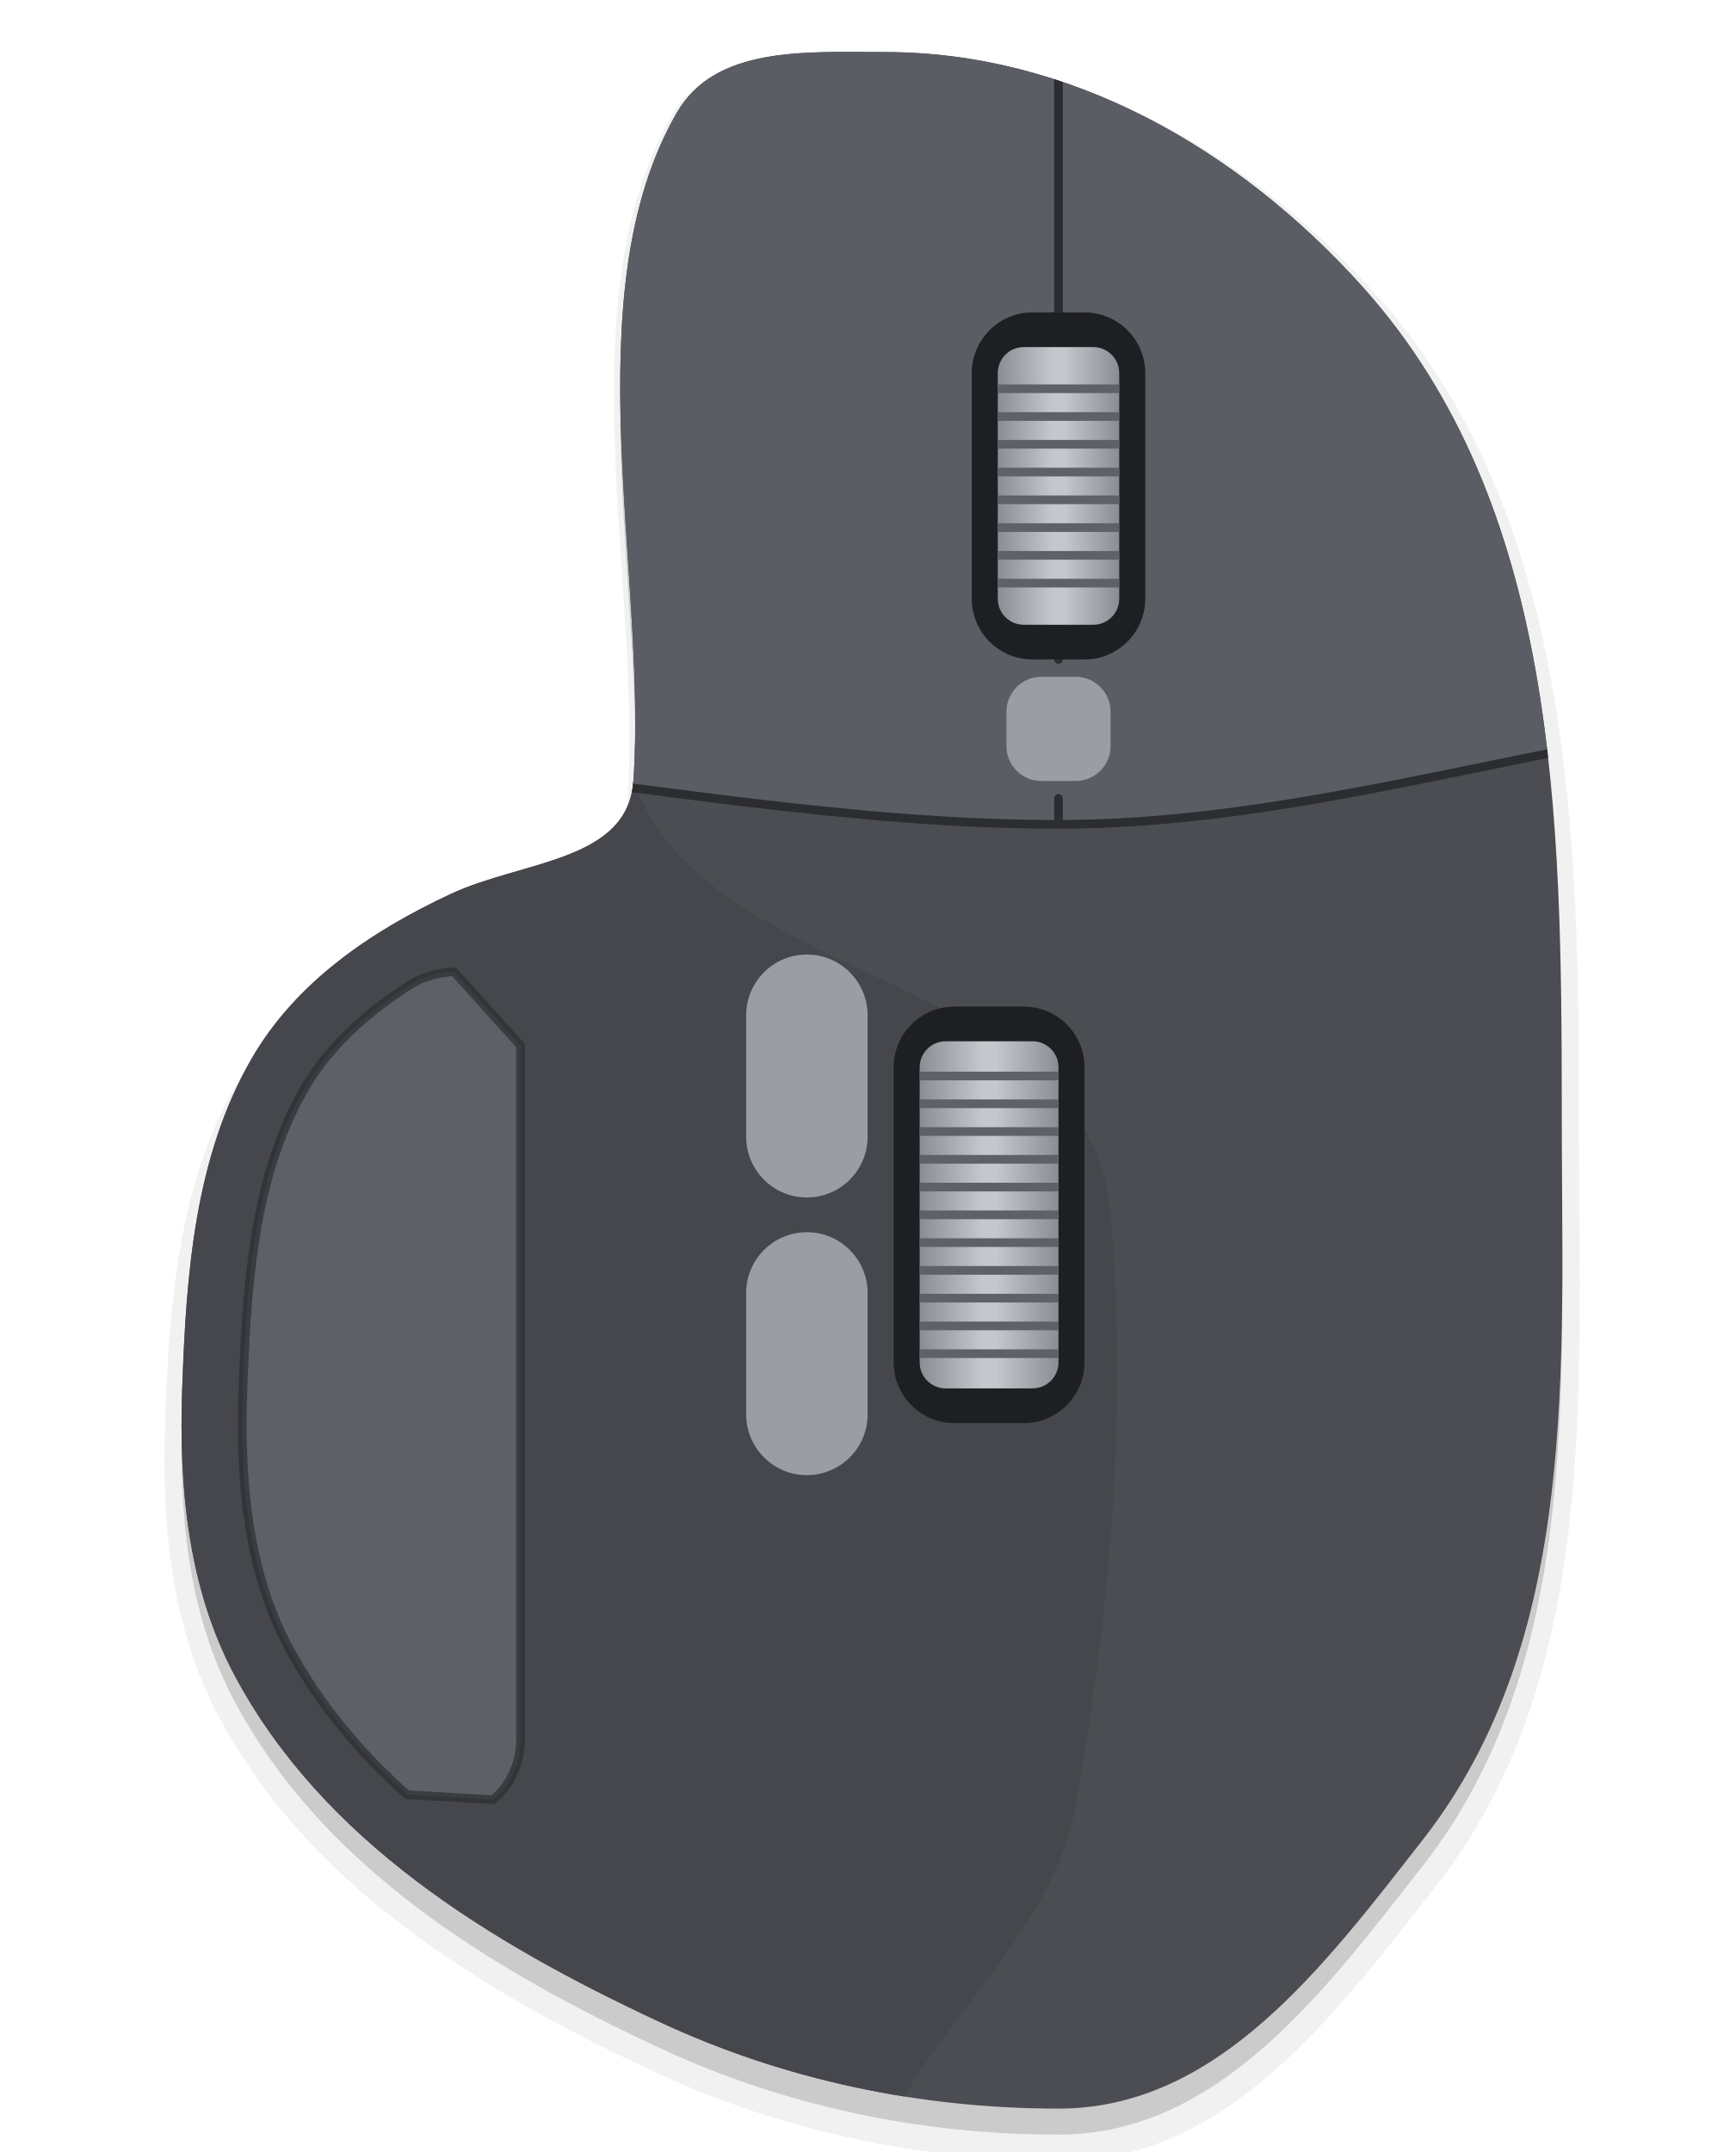
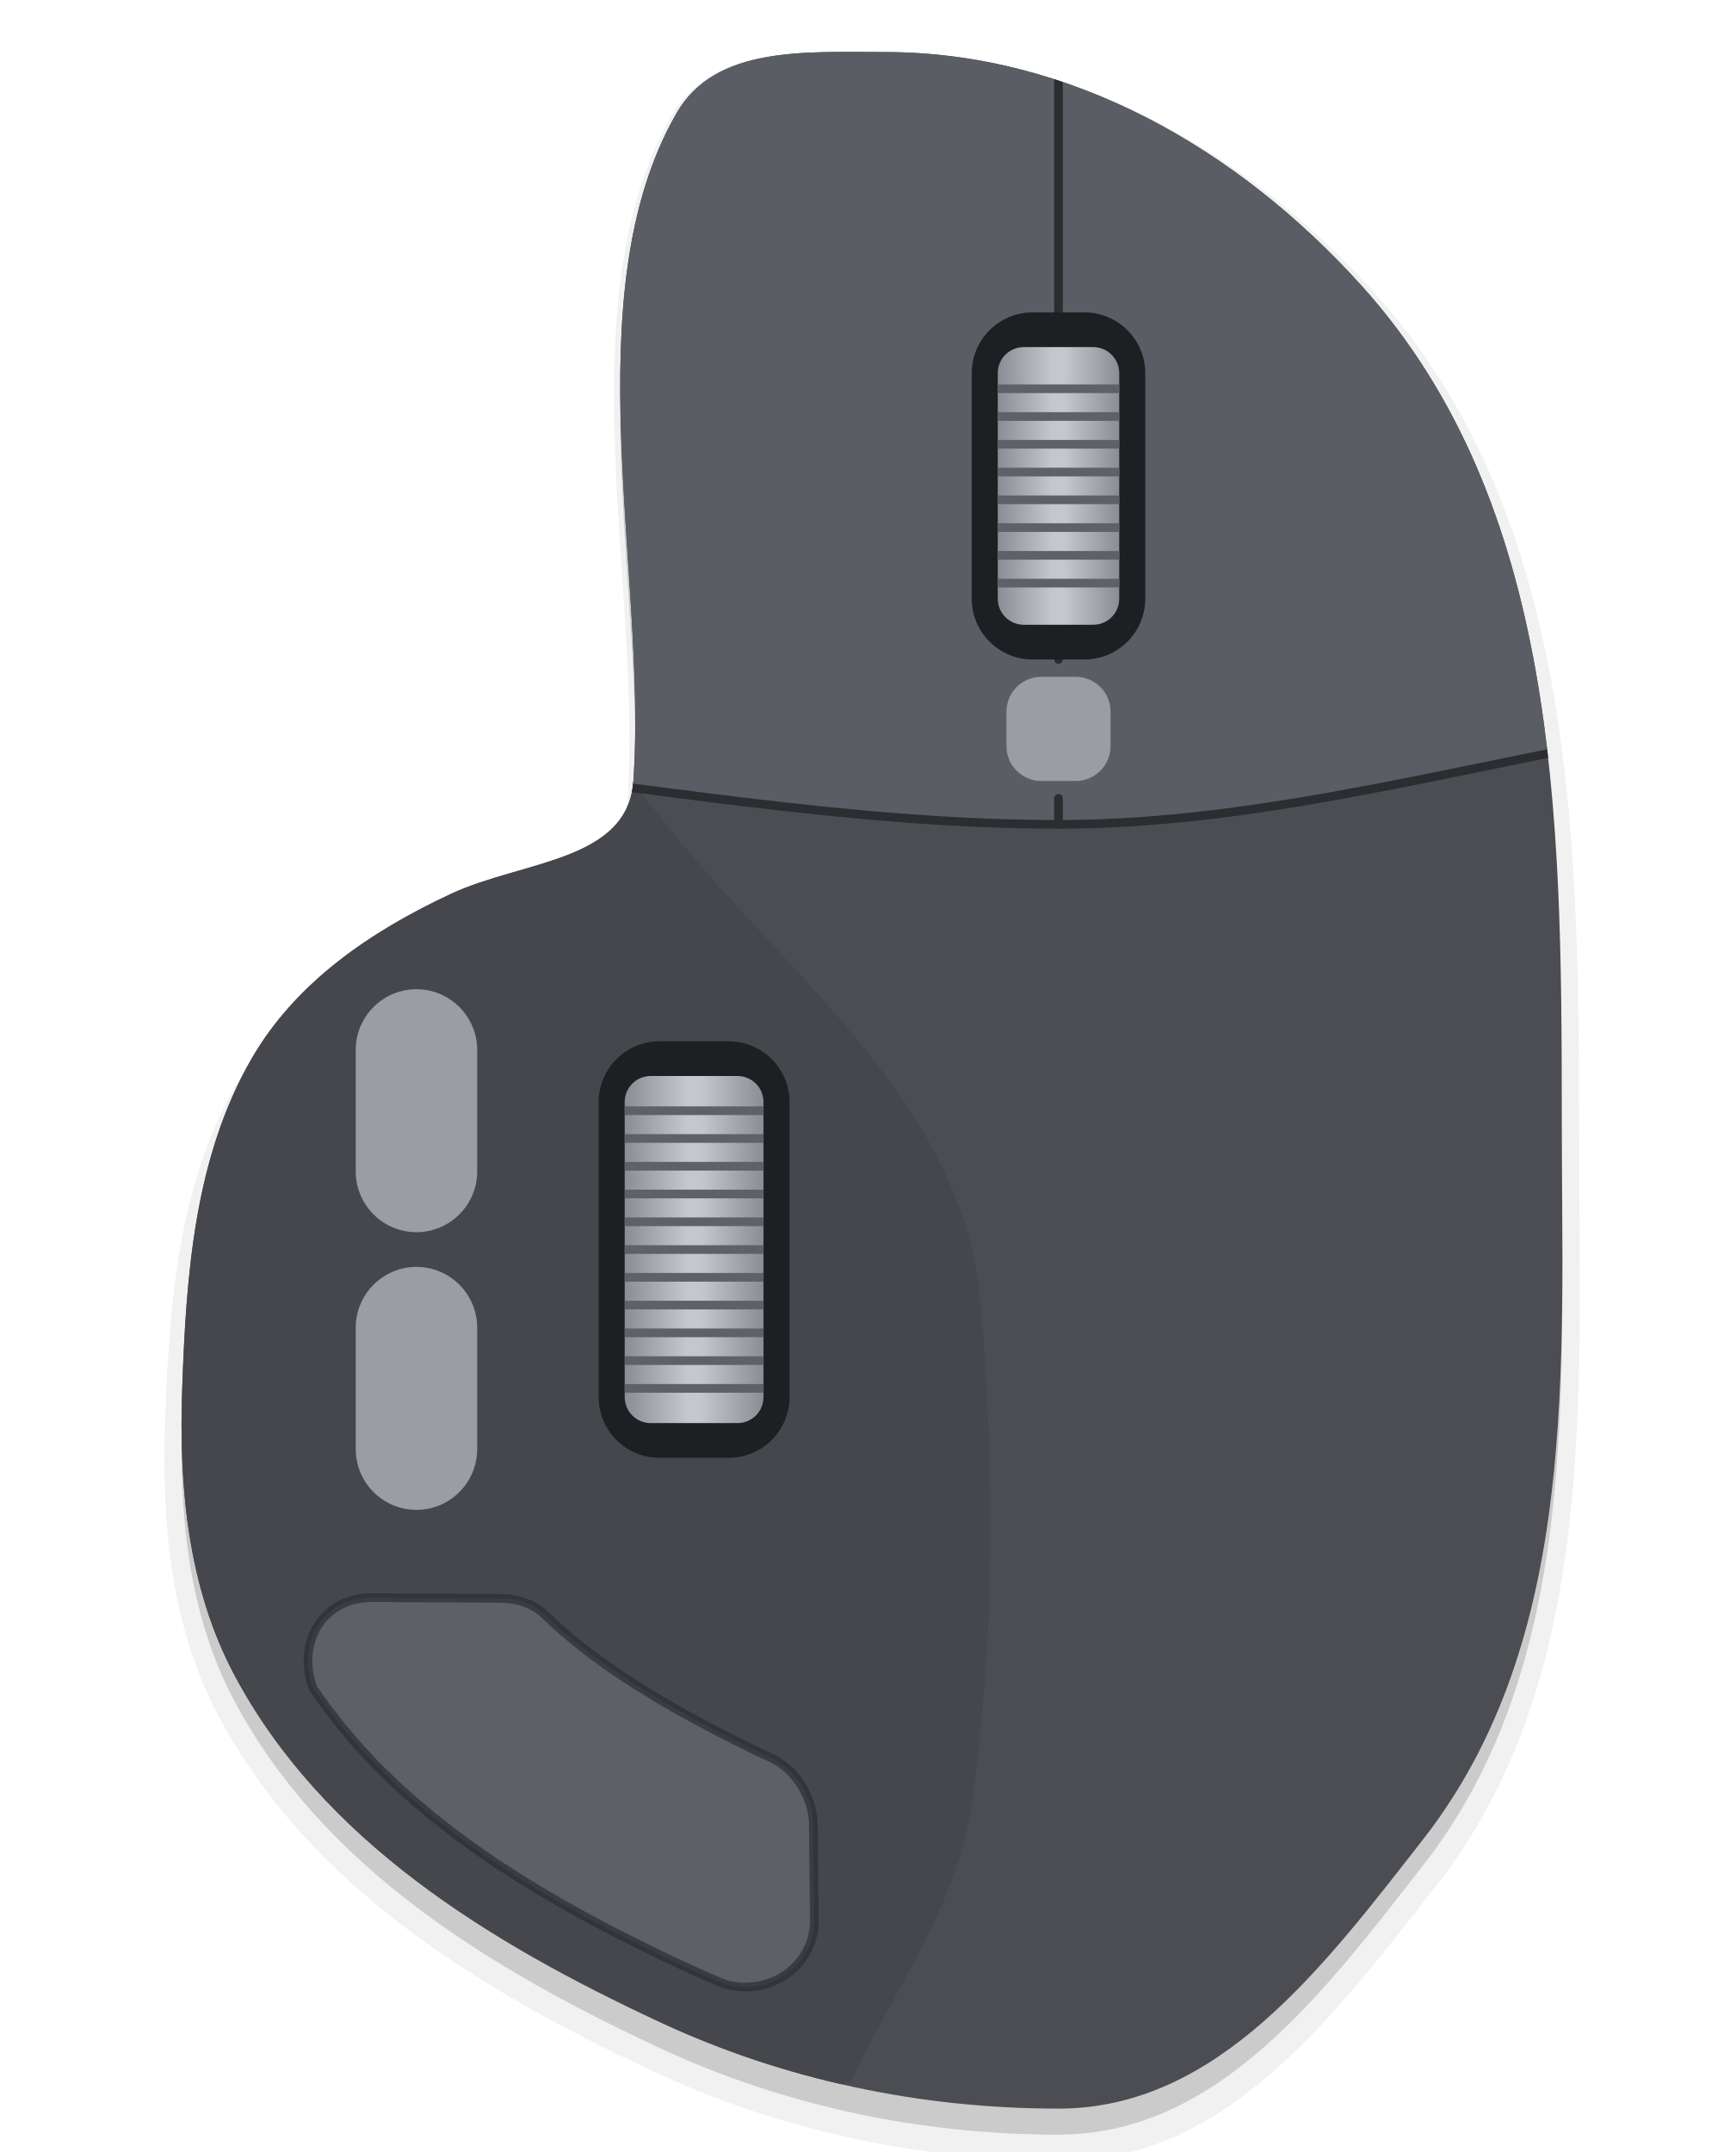
<svg xmlns="http://www.w3.org/2000/svg" width="100" height="124" viewBox="0 0 100 124">
  <defs>
    <clipPath id="body">
      <path d="M39 6.5C41.24 2.63 46.42 3 51 3C61.66 3 71.35 8.56 78.5 16.5C89.81 29.07 90 47.07 90 64C90 78.71 91.07 94.39 82 106C76.29 113.31 70.19 121.5 61 121.5C53.06 121.5 45.2 119.86 38 116.5C28.18 111.92 18.59 106.07 13.5 96.5C10.83 91.47 10.3 85.68 10.5 80C10.73 73.43 11.21 66.7 14.5 61C17.05 56.59 21.38 53.65 26 51.5C30.13 49.58 36.18 49.65 36.5 45C37.33 33.11 32.96 16.97 39 6.5Z" />
    </clipPath>
    <linearGradient id="roller" x1="0" y1="0" x2="1" y2="0">
      <stop offset="0" stop-color="#8A8D94" />
      <stop offset="0.45" stop-color="#C4C7CC" />
      <stop offset="0.55" stop-color="#C4C7CC" />
      <stop offset="1" stop-color="#8A8D94" />
    </linearGradient>
  </defs>
  <path d="M39 6.5C41.24 2.63 46.42 3 51 3C61.66 3 71.35 8.56 78.5 16.5C89.81 29.07 90 47.07 90 64C90 78.71 91.07 94.39 82 106C76.29 113.31 70.19 121.5 61 121.5C53.06 121.5 45.2 119.86 38 116.5C28.18 111.92 18.59 106.07 13.5 96.5C10.83 91.47 10.3 85.68 10.5 80C10.73 73.43 11.21 66.7 14.5 61C17.05 56.59 21.38 53.65 26 51.5C30.13 49.58 36.18 49.65 36.5 45C37.33 33.11 32.96 16.97 39 6.5Z" transform="translate(0 1.5)" fill="#000000" fill-opacity="0.16" />
  <path d="M39 6.5C41.24 2.63 46.42 3 51 3C61.66 3 71.35 8.56 78.5 16.5C89.81 29.07 90 47.07 90 64C90 78.71 91.07 94.39 82 106C76.29 113.31 70.19 121.5 61 121.5C53.06 121.5 45.2 119.86 38 116.5C28.18 111.92 18.59 106.07 13.5 96.5C10.83 91.47 10.3 85.68 10.5 80C10.73 73.43 11.21 66.7 14.5 61C17.05 56.59 21.38 53.65 26 51.5C30.13 49.58 36.18 49.65 36.5 45C37.33 33.11 32.96 16.97 39 6.5Z" transform="translate(50 63) scale(1.025) translate(-50 -61.5)" fill="#000000" fill-opacity="0.056" />
  <path d="M39 6.5C41.24 2.63 46.42 3 51 3C61.66 3 71.35 8.56 78.5 16.5C89.81 29.07 90 47.07 90 64C90 78.71 91.07 94.39 82 106C76.29 113.31 70.19 121.5 61 121.5C53.06 121.5 45.2 119.86 38 116.5C28.18 111.92 18.59 106.07 13.5 96.5C10.83 91.47 10.3 85.68 10.5 80C10.73 73.43 11.21 66.7 14.5 61C17.05 56.59 21.38 53.65 26 51.5C30.13 49.58 36.18 49.65 36.5 45C37.33 33.11 32.96 16.97 39 6.5Z" fill="#4B4D52" />
  <g clip-path="url(#body)">
-     <path d="M36.5 45C40.96 57.25 62.75 55.7 64 70C64.99 81.36 63.98 92.77 62 104C60.84 110.61 55.33 115.24 52 121L-10 130L-10 30Z" fill="#45474C" />
+     <path d="M36.5 45C43.56 55.08 55.41 62.55 56.5 75C57.35 84.66 57.35 94.39 56 104C55.18 109.83 51.48 114.69 49 120L-10 130L-10 30Z" fill="#45474C" />
    <path d="M-10 -10L110 -10L110 42L97 42C84.98 43.9 73.18 47.5 61 47.5C48.93 47.5 37 45.26 25 44L-10 44Z" fill="#5A5D63" />
    <path d="M25 44C37 45.26 48.93 47.5 61 47.5C73.18 47.5 84.98 43.9 97 42" fill="none" stroke-linecap="round" stroke-linejoin="round" stroke="#2C2D31" stroke-width="0.5" />
    <path d="M61 0V18M61 38V38M61 46V47.5" fill="none" stroke-linecap="round" stroke-linejoin="round" stroke="#2C2D31" stroke-width="0.5" />
  </g>
  <path d="M56 21.5C56 19.57 57.57 18 59.5 18L62.5 18C64.43 18 66 19.57 66 21.5L66 34.5C66 36.43 64.43 38 62.5 38L59.5 38C57.57 38 56 36.43 56 34.5Z" fill="#1E1F22" />
  <path id="part-middle" d="M57.5 21.5C57.5 20.67 58.17 20 59 20L63 20C63.83 20 64.5 20.67 64.5 21.5L64.5 34.5C64.5 35.33 63.83 36 63 36L59 36C58.17 36 57.5 35.33 57.5 34.5Z" fill="url(#roller)" />
  <path d="M57.5 22.4H64.5M57.5 24H64.5M57.5 25.6H64.5M57.5 27.2H64.5M57.5 28.8H64.5M57.5 30.4H64.5M57.5 32H64.5M57.5 33.6H64.5" fill="none" stroke="#5E6168" stroke-width="0.5" />
  <path id="part-top" d="M58 41C58 39.9 58.9 39 60 39L62 39C63.1 39 64 39.9 64 41L64 43C64 44.1 63.1 45 62 45L60 45C58.9 45 58 44.1 58 43Z" fill="#9A9DA4" />
-   <path d="M51.5 61.5C51.5 59.57 53.07 58 55 58L59 58C60.93 58 62.5 59.57 62.5 61.5L62.5 78.5C62.5 80.43 60.93 82 59 82L55 82C53.07 82 51.5 80.43 51.5 78.5Z" fill="#1E1F22" />
-   <path id="part-thumbWheel" d="M53 61.5C53 60.67 53.67 60 54.5 60L59.5 60C60.33 60 61 60.67 61 61.5L61 78.5C61 79.33 60.33 80 59.5 80L54.5 80C53.67 80 53 79.33 53 78.5Z" fill="url(#roller)" />
-   <path d="M53 62H61M53 63.6H61M53 65.2H61M53 66.8H61M53 68.4H61M53 70H61M53 71.6H61M53 73.2H61M53 74.8H61M53 76.4H61M53 78H61" fill="none" stroke="#5E6168" stroke-width="0.5" />
-   <path id="part-thumbRest" d="M30 60.25L30 60.5L30 60.75L30 61L30 61.25L30 61.5L30 61.75L30 62L30 62.25L30 62.5L30 62.75L30 63L30 63.25L30 63.5L30 63.75L30 64L30 64.25L30 64.5L30 64.75L30 65L30 65.25L30 65.5L30 65.75L30 66L30 66.25L30 66.5L30 66.75L30 67L30 67.25L30 67.5L30 67.75L30 68L30 68.25L30 68.5L30 68.75L30 69L30 69.25L30 69.5L30 69.75L30 70L30 70.25L30 70.5L30 70.75L30 71L30 71.25L30 71.5L30 71.75L30 72L30 72.25L30 72.5L30 72.75L30 73L30 73.25L30 73.5L30 73.75L30 74L30 74.25L30 74.5L30 74.75L30 75L30 75.25L30 75.5L30 75.75L30 76L30 76.25L30 76.5L30 76.75L30 77L30 77.25L30 77.5L30 77.75L30 78L30 78.25L30 78.5L30 78.75L30 79L30 79.25L30 79.5L30 79.75L30 80L30 80.25L30 80.5L30 80.75L30 81L30 81.25L30 81.5L30 81.75L30 82L30 82.25L30 82.5L30 82.75L30 83L30 83.25L30 83.5L30 83.75L30 84L30 84.25L30 84.5L30 84.75L30 85L30 85.25L30 85.5L30 85.75L30 86L30 86.25L30 86.5L30 86.75L30 87L30 87.25L30 87.5L30 87.75L30 88L30 88.25L30 88.5L30 88.75L30 89L30 89.25L30 89.5L30 89.75L30 90L30 90.25L30 90.5L30 90.75L30 91L30 91.25L30 91.5L30 91.75L30 92L30 92.25L30 92.5L30 92.75L30 93L30 93.25L30 93.5L30 93.75L30 94L30 94.25L30 94.5L30 94.75L30 95L30 95.25L30 95.5L30 95.75L30 96L30 96.25L30 96.5L30 96.75L30 97L30 97.25L30 97.5L30 97.75L30 98L30 98.25L30 98.5L30 98.75L30 99L30 99.25L30 99.5L30 99.75L30 100L30 100.25C30 101.51 29.4 102.95 28.4 103.7L23.45 103.41L23.26 103.23L23.06 103.05L22.86 102.87L22.72 102.74L22.58 102.6L22.39 102.42L22.2 102.23L22.01 102.05L21.82 101.86L21.68 101.73L21.55 101.59L21.37 101.39L21.19 101.2L21.01 101.01L20.83 100.81L20.7 100.68L20.58 100.54L20.4 100.34L20.23 100.13L20.06 99.93L19.89 99.73L19.77 99.59L19.65 99.45L19.49 99.24L19.33 99.03L19.16 98.82L19 98.61L18.89 98.47L18.78 98.32L18.63 98.11L18.47 97.89L18.32 97.67L18.17 97.46L18.06 97.31L17.97 97.16L17.82 96.93L17.68 96.71L17.54 96.48L17.39 96.26L17.3 96.11L17.21 95.95L17.08 95.71L16.94 95.48L16.81 95.25L16.68 95.01L16.59 94.85L16.49 94.67L16.37 94.41L16.27 94.22L16.18 94.02L16.06 93.77L15.97 93.57L15.89 93.37L15.78 93.11L15.7 92.91L15.62 92.7L15.52 92.44L15.44 92.23L15.37 92.02L15.29 91.76L15.21 91.55L15.15 91.33L15.07 91.06L15.01 90.85L14.95 90.63L14.88 90.36L14.82 90.14L14.77 89.92L14.71 89.64L14.65 89.42L14.61 89.19L14.55 88.92L14.51 88.69L14.47 88.46L14.42 88.18L14.38 87.95L14.35 87.71L14.31 87.43L14.27 87.19L14.24 86.96L14.21 86.68L14.18 86.44L14.16 86.19L14.13 85.91L14.11 85.67L14.09 85.42L14.07 85.14L14.05 84.89L14.03 84.64L14.02 84.36L14.01 84.11L14 83.86L13.99 83.58L13.98 83.32L13.97 83.07L13.97 82.78L13.96 82.53L13.96 82.27L13.96 81.99L13.96 81.73L13.97 81.47L13.97 81.19L13.97 80.93L13.98 80.67L13.99 80.38L14 80.12L14.01 79.8L14.02 79.47L14.03 79.15L14.05 78.83L14.06 78.5L14.08 78.19L14.09 77.87L14.11 77.54L14.12 77.23L14.14 76.92L14.16 76.59L14.18 76.28L14.2 75.97L14.23 75.64L14.25 75.34L14.27 75.03L14.3 74.7L14.33 74.4L14.36 74.1L14.39 73.77L14.42 73.48L14.46 73.18L14.5 72.86L14.53 72.56L14.57 72.27L14.62 71.95L14.66 71.66L14.7 71.38L14.76 71.06L14.8 70.78L14.85 70.5L14.91 70.18L14.96 69.9L15.02 69.63L15.09 69.31L15.15 69.04L15.21 68.78L15.29 68.46L15.35 68.2L15.43 67.94L15.51 67.62L15.58 67.37L15.66 67.12L15.76 66.81L15.84 66.56L15.93 66.31L16.04 66L16.12 65.76L16.22 65.52L16.34 65.22L16.43 64.98L16.53 64.75L16.66 64.45L16.77 64.22L16.88 64L17.02 63.7L17.13 63.48L17.25 63.26L17.41 62.97L17.54 62.74L17.62 62.6L17.75 62.39L17.85 62.23L17.94 62.09L18.08 61.88L18.18 61.73L18.29 61.59L18.44 61.38L18.54 61.24L18.65 61.1L18.81 60.9L18.92 60.76L19.04 60.63L19.21 60.44L19.32 60.3L19.45 60.17L19.62 59.98L19.75 59.85L19.88 59.72L20.06 59.54L20.19 59.41L20.33 59.28L20.51 59.11L20.65 58.98L20.8 58.85L20.99 58.69L21.14 58.56L21.29 58.44L21.48 58.28L21.64 58.15L21.8 58.03L22 57.88L22.16 57.76L22.32 57.64L22.53 57.49L22.69 57.37L22.86 57.26L23.07 57.12L23.24 57L23.42 56.89L23.63 56.75L23.81 56.64C24.44 56.26 25.44 56 26.17 56Z" fill="#5D6066" stroke="#2C2D31" stroke-width="0.5" stroke-opacity="0.7" />
-   <path id="part-forward" d="M43 58.5C43 56.57 44.57 55 46.5 55L46.5 55C48.43 55 50 56.57 50 58.5L50 65.5C50 67.43 48.43 69 46.5 69L46.5 69C44.57 69 43 67.43 43 65.5Z" fill="#9A9DA4" />
-   <path id="part-back" d="M43 74.5C43 72.57 44.57 71 46.5 71L46.5 71C48.43 71 50 72.57 50 74.5L50 81.5C50 83.43 48.43 85 46.5 85L46.5 85C44.57 85 43 83.43 43 81.5Z" fill="#9A9DA4" />
+   <path d="M34.5 63.5C34.5 61.57 36.07 60 38 60L42 60C43.93 60 45.5 61.57 45.5 63.5L45.5 80.5C45.5 82.43 43.93 84 42 84L38 84C36.07 84 34.5 82.43 34.5 80.5Z" fill="#1E1F22" />
+   <path id="part-thumbWheel" d="M36 63.5C36 62.67 36.67 62 37.5 62L42.5 62C43.33 62 44 62.67 44 63.5L44 80.5C44 81.33 43.33 82 42.5 82L37.5 82C36.67 82 36 81.33 36 80.5Z" fill="url(#roller)" />
+   <path d="M36 64H44M36 65.6H44M36 67.2H44M36 68.8H44M36 70.4H44M36 72H44M36 73.6H44M36 75.2H44M36 76.8H44M36 78.4H44M36 80H44" fill="none" stroke="#5E6168" stroke-width="0.5" />
+   <path id="part-thumbRest" d="M41.75 114.32L41.51 114.22L41.28 114.12L41 114L40.73 113.89L40.49 113.79L40.26 113.68L39.99 113.56L39.71 113.43L39.47 113.32L39.25 113.22L39.01 113.1L38.76 112.99L38.52 112.87L38.27 112.76L38.05 112.65L37.83 112.54L37.58 112.42L37.34 112.3L37.09 112.18L36.85 112.06L36.63 111.95L36.41 111.84L36.17 111.72L35.93 111.6L35.68 111.47L35.44 111.35L35.23 111.24L35.01 111.13L34.77 111L34.53 110.87L34.29 110.74L34.05 110.62L33.84 110.5L33.63 110.39L33.39 110.26L33.16 110.12L32.92 109.99L32.68 109.86L32.48 109.75L32.27 109.63L32.04 109.49L31.81 109.36L31.57 109.22L31.34 109.08L31.14 108.97L30.94 108.85L30.71 108.7L30.48 108.56L30.25 108.42L30.02 108.28L29.83 108.16L29.64 108.04L29.41 107.89L29.19 107.74L28.96 107.6L28.73 107.45L28.55 107.33L28.36 107.2L28.14 107.05L27.92 106.9L27.7 106.75L27.48 106.59L27.3 106.47L27.13 106.34L26.91 106.18L26.7 106.03L26.48 105.87L26.26 105.71L26.09 105.58L25.93 105.45L25.72 105.29L25.51 105.12L25.3 104.96L25.09 104.79L24.92 104.67L24.77 104.53L24.56 104.36L24.36 104.19L24.16 104.02L23.95 103.85L23.8 103.72L23.65 103.58L23.45 103.41L23.26 103.23L23.06 103.05L22.86 102.87L22.72 102.74L22.58 102.6L22.39 102.42L22.2 102.23L22.01 102.05L21.82 101.86L21.68 101.73L21.55 101.59L21.37 101.39L21.19 101.2L21.01 101.01L20.83 100.81L20.7 100.68L20.58 100.54L20.4 100.34L20.23 100.13L20.06 99.93L19.89 99.73L19.77 99.59L19.65 99.45L19.49 99.24L19.33 99.03L19.16 98.82L19 98.61L18.89 98.47L18.78 98.32L18.63 98.11L18.47 97.89L18.32 97.67L18.17 97.46L18.06 97.31C17.05 94.68 18.6 92.04 21.42 92.06L21.42 92.06L21.67 92.06L21.92 92.06L22.17 92.06L22.43 92.06L22.68 92.06L22.93 92.07L23.18 92.07L23.43 92.07L23.68 92.07L23.94 92.07L24.19 92.07L24.44 92.07L24.69 92.08L24.94 92.08L25.2 92.08L25.45 92.08L25.7 92.08L25.95 92.08L26.2 92.08L26.45 92.09L26.71 92.09L26.96 92.09L27.21 92.09L27.46 92.09L27.71 92.09L27.97 92.09L28.22 92.1L28.47 92.1L28.72 92.1C29.79 92.1 30.74 92.37 31.49 93.13L31.49 93.13C31.54 93.19 31.73 93.36 31.79 93.42L31.79 93.42L31.98 93.59L32.18 93.77C32.24 93.82 32.47 94.02 32.52 94.07L32.52 94.07L32.73 94.24L32.93 94.41C32.99 94.46 33.26 94.68 33.32 94.73L33.32 94.73L33.53 94.89L33.74 95.06C33.8 95.11 34.11 95.34 34.17 95.39L34.17 95.39L34.39 95.55L34.6 95.7L34.82 95.86L34.84 95.88L34.86 95.89L35.08 96.04L35.3 96.2L35.52 96.35L35.74 96.5L35.78 96.53L35.82 96.55L36.04 96.7L36.27 96.84L36.49 96.99L36.72 97.14L36.77 97.17L36.83 97.2L37.06 97.34L37.29 97.49L37.52 97.63L37.75 97.77L37.82 97.81L37.89 97.85L38.12 97.99L38.35 98.13L38.59 98.26L38.82 98.4L38.91 98.45L38.99 98.5L39.23 98.63L39.47 98.76L39.71 98.89L39.94 99.02L40.04 99.08L40.15 99.13L40.39 99.26L40.63 99.39L40.87 99.52L41.11 99.64L41.22 99.71L41.34 99.76L41.58 99.89L41.82 100.01L42.07 100.13L42.31 100.26L42.44 100.33L42.57 100.39L42.82 100.51L43.06 100.63L43.3 100.75L43.55 100.87L43.69 100.94L43.84 101.01L44.08 101.12L44.33 101.24C45.79 101.86 46.85 103.51 46.87 105.1L46.87 105.1L46.87 105.35L46.87 105.6L46.88 105.85L46.88 106.1L46.88 106.35L46.88 106.6L46.89 106.85L46.89 107.1L46.89 107.35L46.9 107.6L46.9 107.85L46.9 108.1L46.9 108.35L46.91 108.6L46.91 108.85L46.91 109.1L46.91 109.35L46.92 109.6L46.92 109.85L46.92 110.1L46.92 110.35L46.93 110.6C46.96 113.29 44.33 115.08 41.75 114.32Z" fill="#5D6066" stroke="#2C2D31" stroke-width="0.5" stroke-opacity="0.7" />
+   <path id="part-forward" d="M20.5 60.5C20.5 58.57 22.07 57 24 57L24 57C25.93 57 27.5 58.57 27.5 60.5L27.5 67.5C27.5 69.43 25.93 71 24 71L24 71C22.07 71 20.5 69.43 20.5 67.5Z" fill="#9A9DA4" />
+   <path id="part-back" d="M20.5 76.5C20.5 74.57 22.07 73 24 73L24 73C25.93 73 27.5 74.57 27.5 76.5L27.5 83.5C27.5 85.43 25.93 87 24 87L24 87C22.07 87 20.5 85.43 20.5 83.5Z" fill="#9A9DA4" />
</svg>
